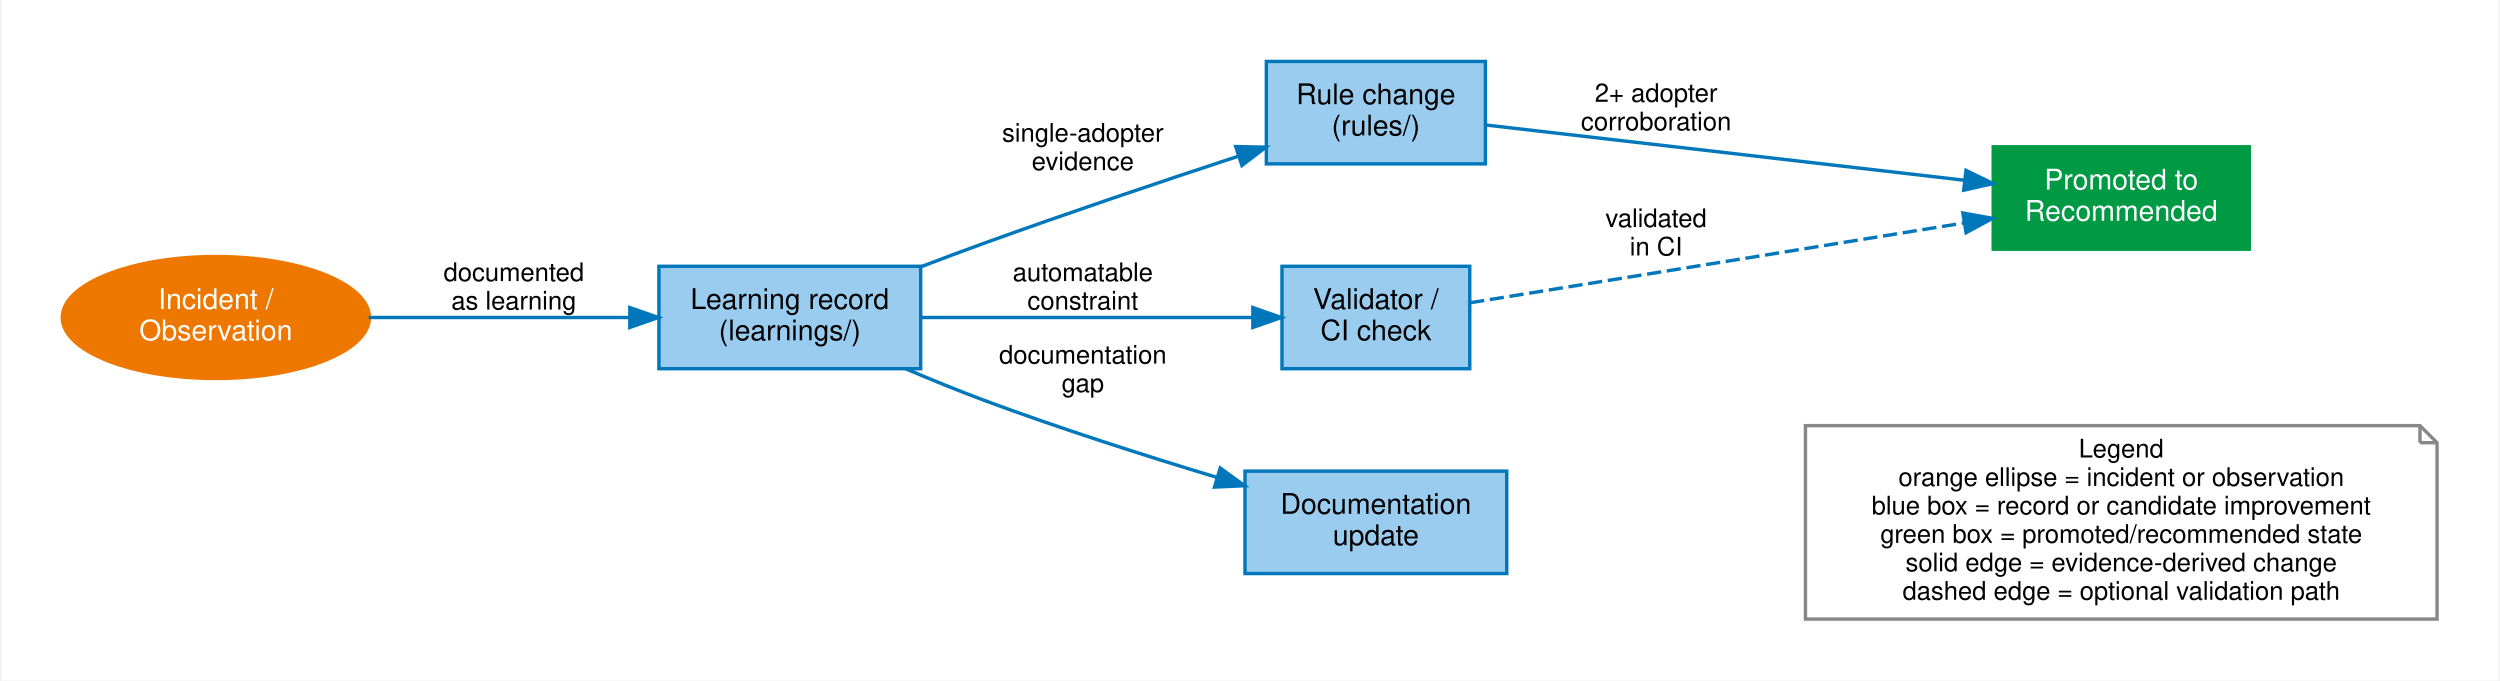
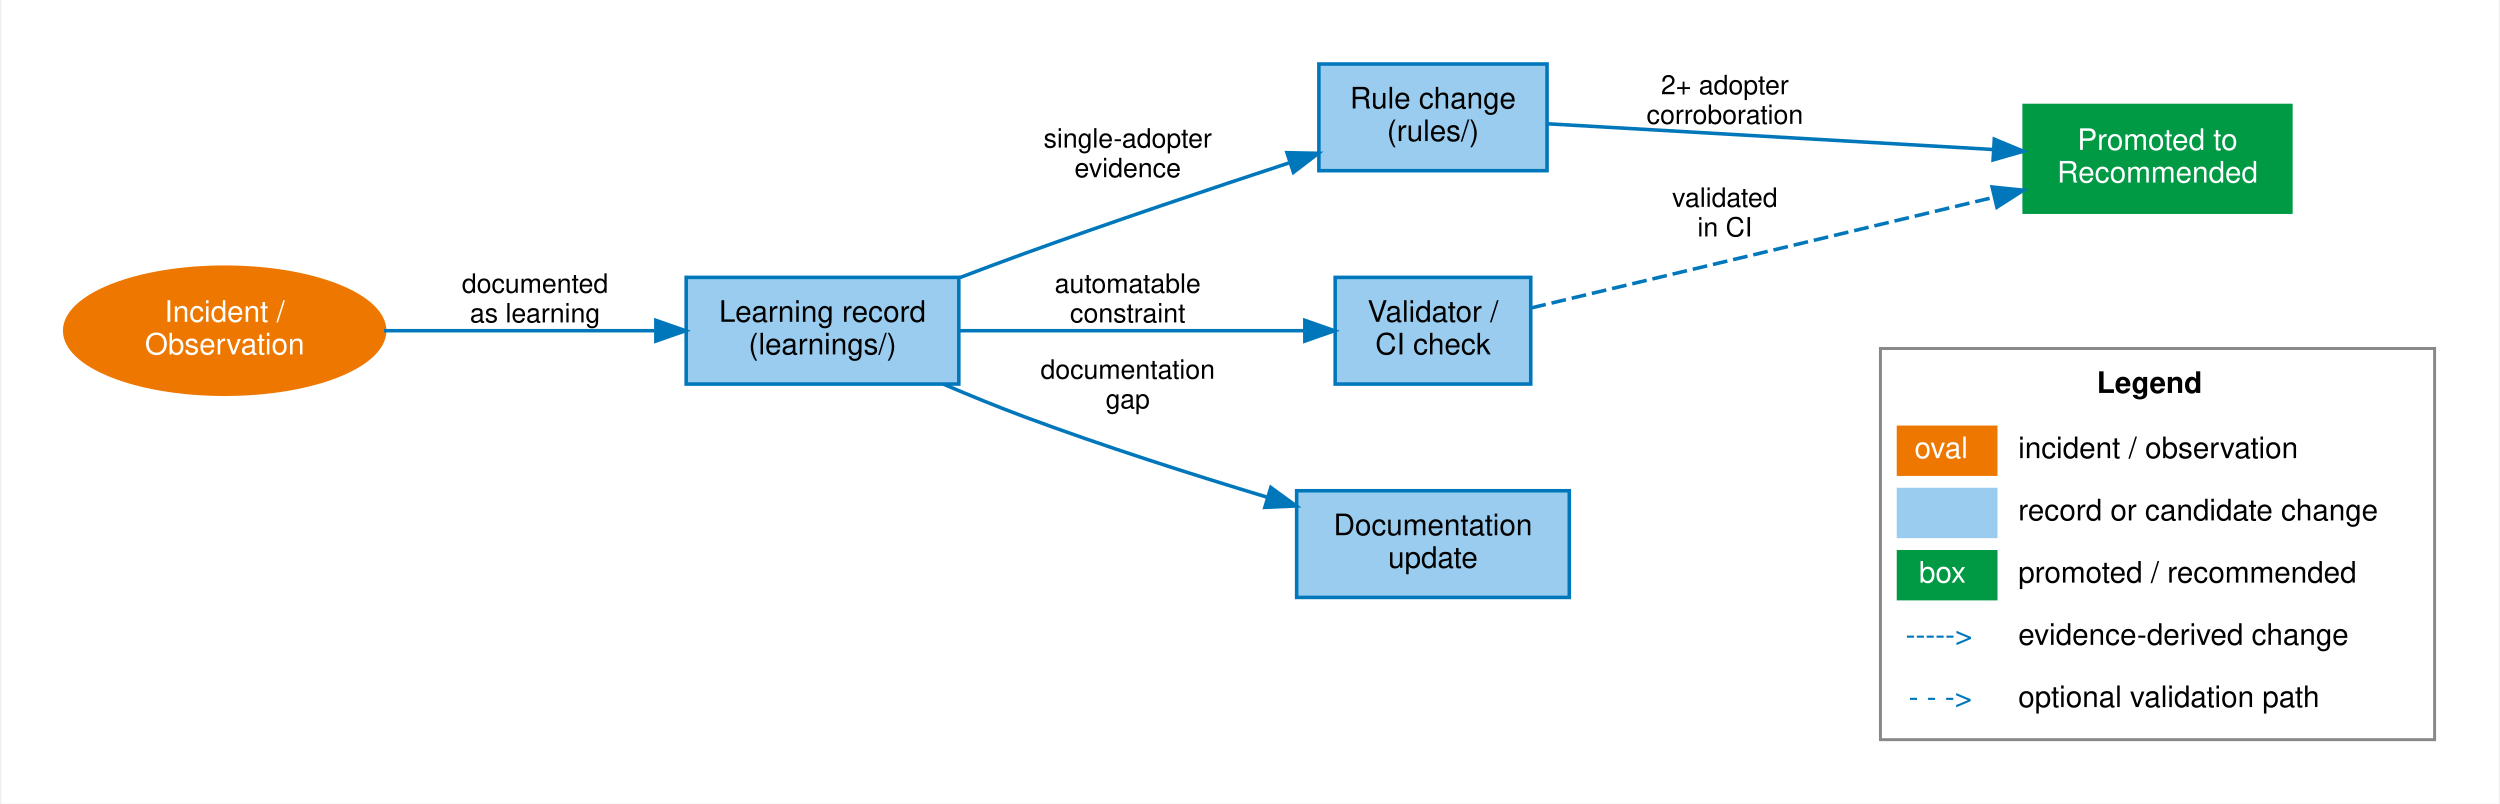
- <svg xmlns="http://www.w3.org/2000/svg" width="878pt" height="239pt" viewBox="0.00 0.00 877.68 239.20">
-   <g id="graph0" class="graph" transform="scale(1 1) rotate(0) translate(21.6 217.6)">
-     <polygon fill="white" stroke="transparent" points="-21.6,21.6 -21.6,-217.6 856.08,-217.6 856.08,21.6 -21.6,21.6" />
+ <svg xmlns="http://www.w3.org/2000/svg" width="843pt" height="271pt" viewBox="0.00 0.00 842.68 271.20">
+   <g id="graph0" class="graph" transform="scale(1 1) rotate(0) translate(21.6 249.6)">
+     <polygon fill="white" stroke="transparent" points="-21.6,21.6 -21.6,-249.6 821.08,-249.6 821.08,21.6 -21.6,21.6" />
    <g id="node1" class="node">
-       <ellipse fill="#ee7700" stroke="#ee7700" stroke-width="1.2" cx="53.74" cy="-106" rx="53.98" ry="21.43" />
-       <text text-anchor="middle" x="53.74" y="-109" font-family="Helvetica,sans-Serif" font-size="10.00" fill="white">Incident /</text>
-       <text text-anchor="middle" x="53.74" y="-98" font-family="Helvetica,sans-Serif" font-size="10.00" fill="white">Observation</text>
+       <ellipse fill="#ee7700" stroke="#ee7700" stroke-width="1.2" cx="53.74" cy="-138" rx="53.98" ry="21.43" />
+       <text text-anchor="middle" x="53.74" y="-141" font-family="Helvetica,sans-Serif" font-size="10.00" fill="white">Incident /</text>
+       <text text-anchor="middle" x="53.74" y="-130" font-family="Helvetica,sans-Serif" font-size="10.00" fill="white">Observation</text>
    </g>
    <g id="node2" class="node">
-       <polygon fill="#99ccee" stroke="#0077bb" stroke-width="1.2" points="301.48,-124 209.48,-124 209.48,-88 301.48,-88 301.48,-124" />
-       <text text-anchor="middle" x="255.48" y="-109" font-family="Helvetica,sans-Serif" font-size="10.00">Learning record</text>
-       <text text-anchor="middle" x="255.48" y="-98" font-family="Helvetica,sans-Serif" font-size="10.00">(learnings/)</text>
+       <polygon fill="#99ccee" stroke="#0077bb" stroke-width="1.2" points="301.48,-156 209.48,-156 209.48,-120 301.48,-120 301.48,-156" />
+       <text text-anchor="middle" x="255.48" y="-141" font-family="Helvetica,sans-Serif" font-size="10.00">Learning record</text>
+       <text text-anchor="middle" x="255.48" y="-130" font-family="Helvetica,sans-Serif" font-size="10.00">(learnings/)</text>
    </g>
    <g id="edge1" class="edge">
-       <path fill="none" stroke="#0077bb" stroke-width="1.2" d="M107.48,-106C135.69,-106 170.4,-106 199.01,-106" />
-       <polygon fill="#0077bb" stroke="#0077bb" stroke-width="1.2" points="199.25,-109.5 209.25,-106 199.25,-102.5 199.25,-109.5" />
-       <text text-anchor="middle" x="158.48" y="-118.8" font-family="Helvetica,sans-Serif" font-size="9.00">documented</text>
-       <text text-anchor="middle" x="158.48" y="-108.8" font-family="Helvetica,sans-Serif" font-size="9.00">as learning</text>
+       <path fill="none" stroke="#0077bb" stroke-width="1.2" d="M107.48,-138C135.69,-138 170.4,-138 199.01,-138" />
+       <polygon fill="#0077bb" stroke="#0077bb" stroke-width="1.2" points="199.25,-141.5 209.25,-138 199.25,-134.5 199.25,-141.5" />
+       <text text-anchor="middle" x="158.48" y="-150.8" font-family="Helvetica,sans-Serif" font-size="9.00">documented</text>
+       <text text-anchor="middle" x="158.48" y="-140.8" font-family="Helvetica,sans-Serif" font-size="9.00">as learning</text>
    </g>
    <g id="node3" class="node">
-       <polygon fill="#99ccee" stroke="#0077bb" stroke-width="1.2" points="499.98,-196 422.98,-196 422.98,-160 499.98,-160 499.98,-196" />
-       <text text-anchor="middle" x="461.48" y="-181" font-family="Helvetica,sans-Serif" font-size="10.00">Rule change</text>
-       <text text-anchor="middle" x="461.48" y="-170" font-family="Helvetica,sans-Serif" font-size="10.00">(rules/)</text>
+       <polygon fill="#99ccee" stroke="#0077bb" stroke-width="1.2" points="499.98,-228 422.98,-228 422.98,-192 499.98,-192 499.98,-228" />
+       <text text-anchor="middle" x="461.48" y="-213" font-family="Helvetica,sans-Serif" font-size="10.00">Rule change</text>
+       <text text-anchor="middle" x="461.48" y="-202" font-family="Helvetica,sans-Serif" font-size="10.00">(rules/)</text>
    </g>
    <g id="edge2" class="edge">
-       <path fill="none" stroke="#0077bb" stroke-width="1.2" d="M301.78,-123.91C309.02,-126.67 316.44,-129.45 323.48,-132 353.08,-142.71 386.58,-153.97 413.04,-162.67" />
-       <polygon fill="#0077bb" stroke="#0077bb" stroke-width="1.2" points="412.22,-166.08 422.81,-165.87 414.4,-159.43 412.22,-166.08" />
-       <text text-anchor="middle" x="358.48" y="-167.8" font-family="Helvetica,sans-Serif" font-size="9.00">single-adopter</text>
-       <text text-anchor="middle" x="358.48" y="-157.8" font-family="Helvetica,sans-Serif" font-size="9.00">evidence</text>
+       <path fill="none" stroke="#0077bb" stroke-width="1.2" d="M301.78,-155.91C309.02,-158.67 316.44,-161.45 323.48,-164 353.08,-174.71 386.58,-185.97 413.04,-194.67" />
+       <polygon fill="#0077bb" stroke="#0077bb" stroke-width="1.2" points="412.22,-198.08 422.81,-197.87 414.4,-191.43 412.22,-198.08" />
+       <text text-anchor="middle" x="358.48" y="-199.8" font-family="Helvetica,sans-Serif" font-size="9.00">single-adopter</text>
+       <text text-anchor="middle" x="358.48" y="-189.8" font-family="Helvetica,sans-Serif" font-size="9.00">evidence</text>
    </g>
    <g id="node4" class="node">
-       <polygon fill="#99ccee" stroke="#0077bb" stroke-width="1.2" points="494.48,-124 428.48,-124 428.48,-88 494.48,-88 494.48,-124" />
-       <text text-anchor="middle" x="461.48" y="-109" font-family="Helvetica,sans-Serif" font-size="10.00">Validator /</text>
-       <text text-anchor="middle" x="461.48" y="-98" font-family="Helvetica,sans-Serif" font-size="10.00">CI check</text>
+       <polygon fill="#99ccee" stroke="#0077bb" stroke-width="1.2" points="494.48,-156 428.48,-156 428.48,-120 494.48,-120 494.48,-156" />
+       <text text-anchor="middle" x="461.48" y="-141" font-family="Helvetica,sans-Serif" font-size="10.00">Validator /</text>
+       <text text-anchor="middle" x="461.48" y="-130" font-family="Helvetica,sans-Serif" font-size="10.00">CI check</text>
    </g>
    <g id="edge3" class="edge">
-       <path fill="none" stroke="#0077bb" stroke-width="1.2" d="M301.5,-106C336.27,-106 384.05,-106 418.13,-106" />
-       <polygon fill="#0077bb" stroke="#0077bb" stroke-width="1.2" points="418.24,-109.5 428.24,-106 418.24,-102.5 418.24,-109.5" />
-       <text text-anchor="middle" x="358.48" y="-118.8" font-family="Helvetica,sans-Serif" font-size="9.00">automatable</text>
-       <text text-anchor="middle" x="358.48" y="-108.8" font-family="Helvetica,sans-Serif" font-size="9.00">constraint</text>
+       <path fill="none" stroke="#0077bb" stroke-width="1.2" d="M301.5,-138C336.27,-138 384.05,-138 418.13,-138" />
+       <polygon fill="#0077bb" stroke="#0077bb" stroke-width="1.2" points="418.24,-141.5 428.24,-138 418.24,-134.5 418.24,-141.5" />
+       <text text-anchor="middle" x="358.48" y="-150.8" font-family="Helvetica,sans-Serif" font-size="9.00">automatable</text>
+       <text text-anchor="middle" x="358.48" y="-140.8" font-family="Helvetica,sans-Serif" font-size="9.00">constraint</text>
    </g>
    <g id="node5" class="node">
-       <polygon fill="#99ccee" stroke="#0077bb" stroke-width="1.2" points="507.48,-52 415.48,-52 415.48,-16 507.48,-16 507.48,-52" />
-       <text text-anchor="middle" x="461.48" y="-37" font-family="Helvetica,sans-Serif" font-size="10.00">Documentation</text>
-       <text text-anchor="middle" x="461.48" y="-26" font-family="Helvetica,sans-Serif" font-size="10.00">update</text>
+       <polygon fill="#99ccee" stroke="#0077bb" stroke-width="1.2" points="507.48,-84 415.48,-84 415.48,-48 507.48,-48 507.48,-84" />
+       <text text-anchor="middle" x="461.48" y="-69" font-family="Helvetica,sans-Serif" font-size="10.00">Documentation</text>
+       <text text-anchor="middle" x="461.48" y="-58" font-family="Helvetica,sans-Serif" font-size="10.00">update</text>
    </g>
    <g id="edge4" class="edge">
-       <path fill="none" stroke="#0077bb" stroke-width="1.2" d="M296.24,-87.98C305.13,-84.18 314.57,-80.32 323.48,-77 350.19,-67.06 380.37,-57.42 405.59,-49.8" />
-       <polygon fill="#0077bb" stroke="#0077bb" stroke-width="1.2" points="406.77,-53.1 415.35,-46.87 404.76,-46.39 406.77,-53.1" />
-       <text text-anchor="middle" x="358.48" y="-89.8" font-family="Helvetica,sans-Serif" font-size="9.00">documentation</text>
-       <text text-anchor="middle" x="358.48" y="-79.8" font-family="Helvetica,sans-Serif" font-size="9.00">gap</text>
+       <path fill="none" stroke="#0077bb" stroke-width="1.2" d="M296.24,-119.98C305.13,-116.18 314.57,-112.32 323.48,-109 350.19,-99.06 380.37,-89.42 405.59,-81.8" />
+       <polygon fill="#0077bb" stroke="#0077bb" stroke-width="1.2" points="406.77,-85.1 415.35,-78.87 404.76,-78.39 406.77,-85.1" />
+       <text text-anchor="middle" x="358.48" y="-121.8" font-family="Helvetica,sans-Serif" font-size="9.00">documentation</text>
+       <text text-anchor="middle" x="358.48" y="-111.8" font-family="Helvetica,sans-Serif" font-size="9.00">gap</text>
    </g>
    <g id="node6" class="node">
-       <polygon fill="#009944" stroke="#009944" stroke-width="1.2" points="768.48,-166 678.48,-166 678.48,-130 768.48,-130 768.48,-166" />
-       <text text-anchor="middle" x="723.48" y="-151" font-family="Helvetica,sans-Serif" font-size="10.00" fill="white">Promoted to</text>
-       <text text-anchor="middle" x="723.48" y="-140" font-family="Helvetica,sans-Serif" font-size="10.00" fill="white">Recommended</text>
+       <polygon fill="#009944" stroke="#009944" stroke-width="1.2" points="750.98,-214 660.98,-214 660.98,-178 750.98,-178 750.98,-214" />
+       <text text-anchor="middle" x="705.98" y="-199" font-family="Helvetica,sans-Serif" font-size="10.00" fill="white">Promoted to</text>
+       <text text-anchor="middle" x="705.98" y="-188" font-family="Helvetica,sans-Serif" font-size="10.00" fill="white">Recommended</text>
    </g>
    <g id="edge5" class="edge">
-       <path fill="none" stroke="#0077bb" stroke-width="1.2" d="M500.01,-173.67C544.21,-168.57 618,-160.06 668.38,-154.24" />
-       <polygon fill="#0077bb" stroke="#0077bb" stroke-width="1.2" points="668.91,-157.7 678.44,-153.08 668.1,-150.75 668.91,-157.7" />
-       <text text-anchor="middle" x="559.98" y="-181.8" font-family="Helvetica,sans-Serif" font-size="9.00">2+ adopter</text>
-       <text text-anchor="middle" x="559.98" y="-171.8" font-family="Helvetica,sans-Serif" font-size="9.00">corroboration</text>
+       <path fill="none" stroke="#0077bb" stroke-width="1.2" d="M500.1,-207.83C540.42,-205.5 604.8,-201.78 650.62,-199.14" />
+       <polygon fill="#0077bb" stroke="#0077bb" stroke-width="1.2" points="650.9,-202.63 660.68,-198.56 650.5,-195.64 650.9,-202.63" />
+       <text text-anchor="middle" x="559.98" y="-217.8" font-family="Helvetica,sans-Serif" font-size="9.00">2+ adopter</text>
+       <text text-anchor="middle" x="559.98" y="-207.8" font-family="Helvetica,sans-Serif" font-size="9.00">corroboration</text>
    </g>
    <g id="edge6" class="edge">
-       <path fill="none" stroke="#0077bb" stroke-width="1.2" stroke-dasharray="5,2" d="M494.62,-111.19C537.93,-118.19 615.63,-130.74 668.11,-139.22" />
-       <polygon fill="#0077bb" stroke="#0077bb" stroke-width="1.2" points="667.82,-142.72 678.25,-140.86 668.94,-135.81 667.82,-142.72" />
-       <text text-anchor="middle" x="559.98" y="-137.8" font-family="Helvetica,sans-Serif" font-size="9.00">validated</text>
-       <text text-anchor="middle" x="559.98" y="-127.8" font-family="Helvetica,sans-Serif" font-size="9.00">in CI</text>
+       <path fill="none" stroke="#0077bb" stroke-width="1.2" stroke-dasharray="5,2" d="M494.68,-145.7C534.5,-155.22 602.86,-171.57 650.8,-183.04" />
+       <polygon fill="#0077bb" stroke="#0077bb" stroke-width="1.2" points="650.17,-186.49 660.71,-185.41 651.79,-179.68 650.17,-186.49" />
+       <text text-anchor="middle" x="559.98" y="-179.8" font-family="Helvetica,sans-Serif" font-size="9.00">validated</text>
+       <text text-anchor="middle" x="559.98" y="-169.8" font-family="Helvetica,sans-Serif" font-size="9.00">in CI</text>
    </g>
    <g id="node7" class="node">
-       <polygon fill="white" stroke="#888888" stroke-width="1.2" points="828.48,-68 612.48,-68 612.48,0 834.48,0 834.48,-62 828.48,-68" />
-       <polyline fill="none" stroke="#888888" stroke-width="1.2" points="828.48,-68 828.48,-62 " />
-       <polyline fill="none" stroke="#888888" stroke-width="1.2" points="834.48,-62 828.48,-62 " />
-       <text text-anchor="middle" x="723.48" y="-56.8" font-family="Helvetica,sans-Serif" font-size="9.00">Legend</text>
-       <text text-anchor="middle" x="723.48" y="-46.8" font-family="Helvetica,sans-Serif" font-size="9.00">orange ellipse = incident or observation</text>
-       <text text-anchor="middle" x="723.48" y="-36.8" font-family="Helvetica,sans-Serif" font-size="9.00">blue box = record or candidate improvement</text>
-       <text text-anchor="middle" x="723.48" y="-26.8" font-family="Helvetica,sans-Serif" font-size="9.00">green box = promoted/recommended state</text>
-       <text text-anchor="middle" x="723.48" y="-16.8" font-family="Helvetica,sans-Serif" font-size="9.00">solid edge = evidence-derived change</text>
-       <text text-anchor="middle" x="723.48" y="-6.8" font-family="Helvetica,sans-Serif" font-size="9.00">dashed edge = optional validation path</text>
+       <polygon fill="#99ccee" stroke="transparent" stroke-width="1.2" points="799.48,-132 612.48,-132 612.48,0 799.48,0 799.48,-132" />
+       <polygon fill="white" stroke="transparent" points="612.48,0 612.48,-132 799.48,-132 799.48,0 612.48,0" />
+       <text text-anchor="start" x="685.48" y="-117" font-family="Helvetica,sans-Serif" font-weight="bold" font-size="10.00">Legend</text>
+       <polygon fill="#ee7700" stroke="transparent" points="617.98,-89 617.98,-106 651.98,-106 651.98,-89 617.98,-89" />
+       <text text-anchor="start" x="623.98" y="-95" font-family="Helvetica,sans-Serif" font-size="10.00" fill="white">oval</text>
+       <text text-anchor="start" x="658.98" y="-95" font-family="Helvetica,sans-Serif" font-size="10.00">incident / observation</text>
+       <polygon fill="#99ccee" stroke="transparent" points="617.98,-68 617.98,-85 651.98,-85 651.98,-68 617.98,-68" />
+       <text text-anchor="start" x="658.98" y="-74" font-family="Helvetica,sans-Serif" font-size="10.00">record or candidate change</text>
+       <polygon fill="#009944" stroke="transparent" points="617.98,-47 617.98,-64 651.98,-64 651.98,-47 617.98,-47" />
+       <text text-anchor="start" x="625.48" y="-53" font-family="Helvetica,sans-Serif" font-size="10.00" fill="white">box</text>
+       <text text-anchor="start" x="658.98" y="-53" font-family="Helvetica,sans-Serif" font-size="10.00">promoted / recommended</text>
+       <text text-anchor="start" x="620.98" y="-32" font-family="Helvetica,sans-Serif" font-size="10.00" fill="#0077bb">-----&gt;</text>
+       <text text-anchor="start" x="658.98" y="-32" font-family="Helvetica,sans-Serif" font-size="10.00">evidence-derived change</text>
+       <text text-anchor="start" x="621.98" y="-11" font-family="Helvetica,sans-Serif" font-size="10.00" fill="#0077bb">- - -&gt;</text>
+       <text text-anchor="start" x="658.98" y="-11" font-family="Helvetica,sans-Serif" font-size="10.00">optional validation path</text>
+       <polygon fill="none" stroke="#888888" points="612.48,0 612.48,-132 799.48,-132 799.48,0 612.48,0" />
    </g>
  </g>
</svg>
